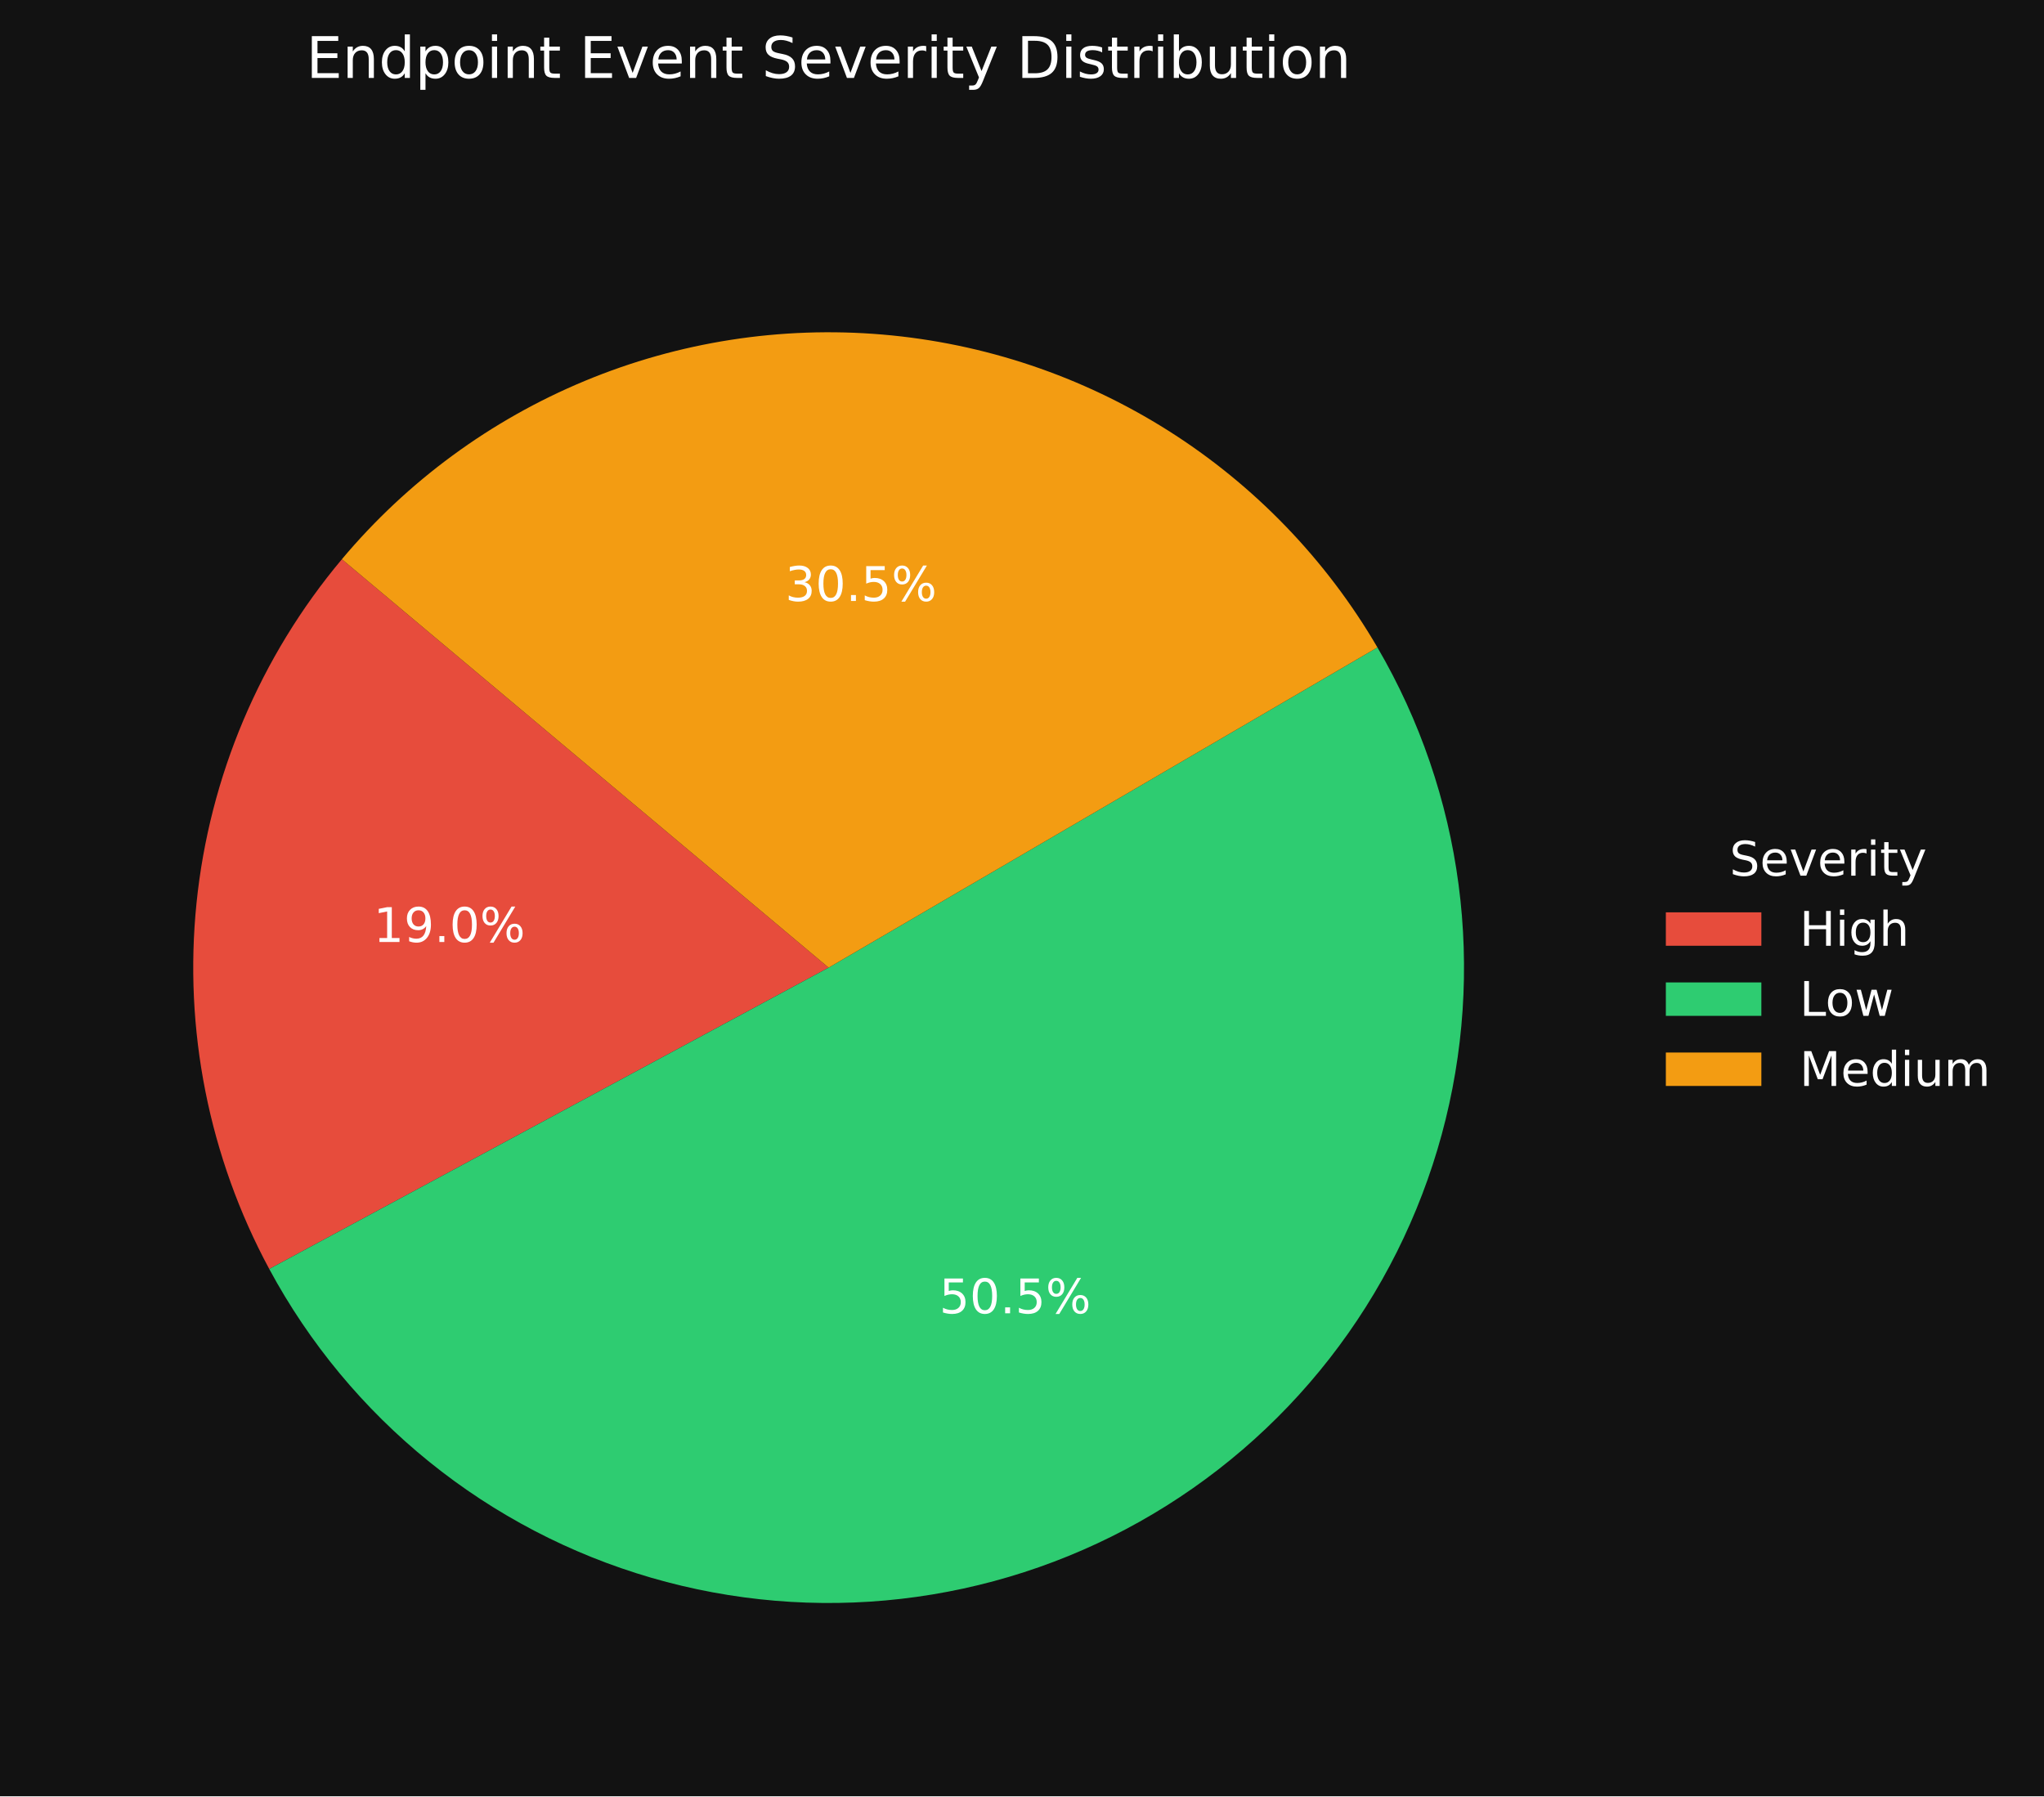
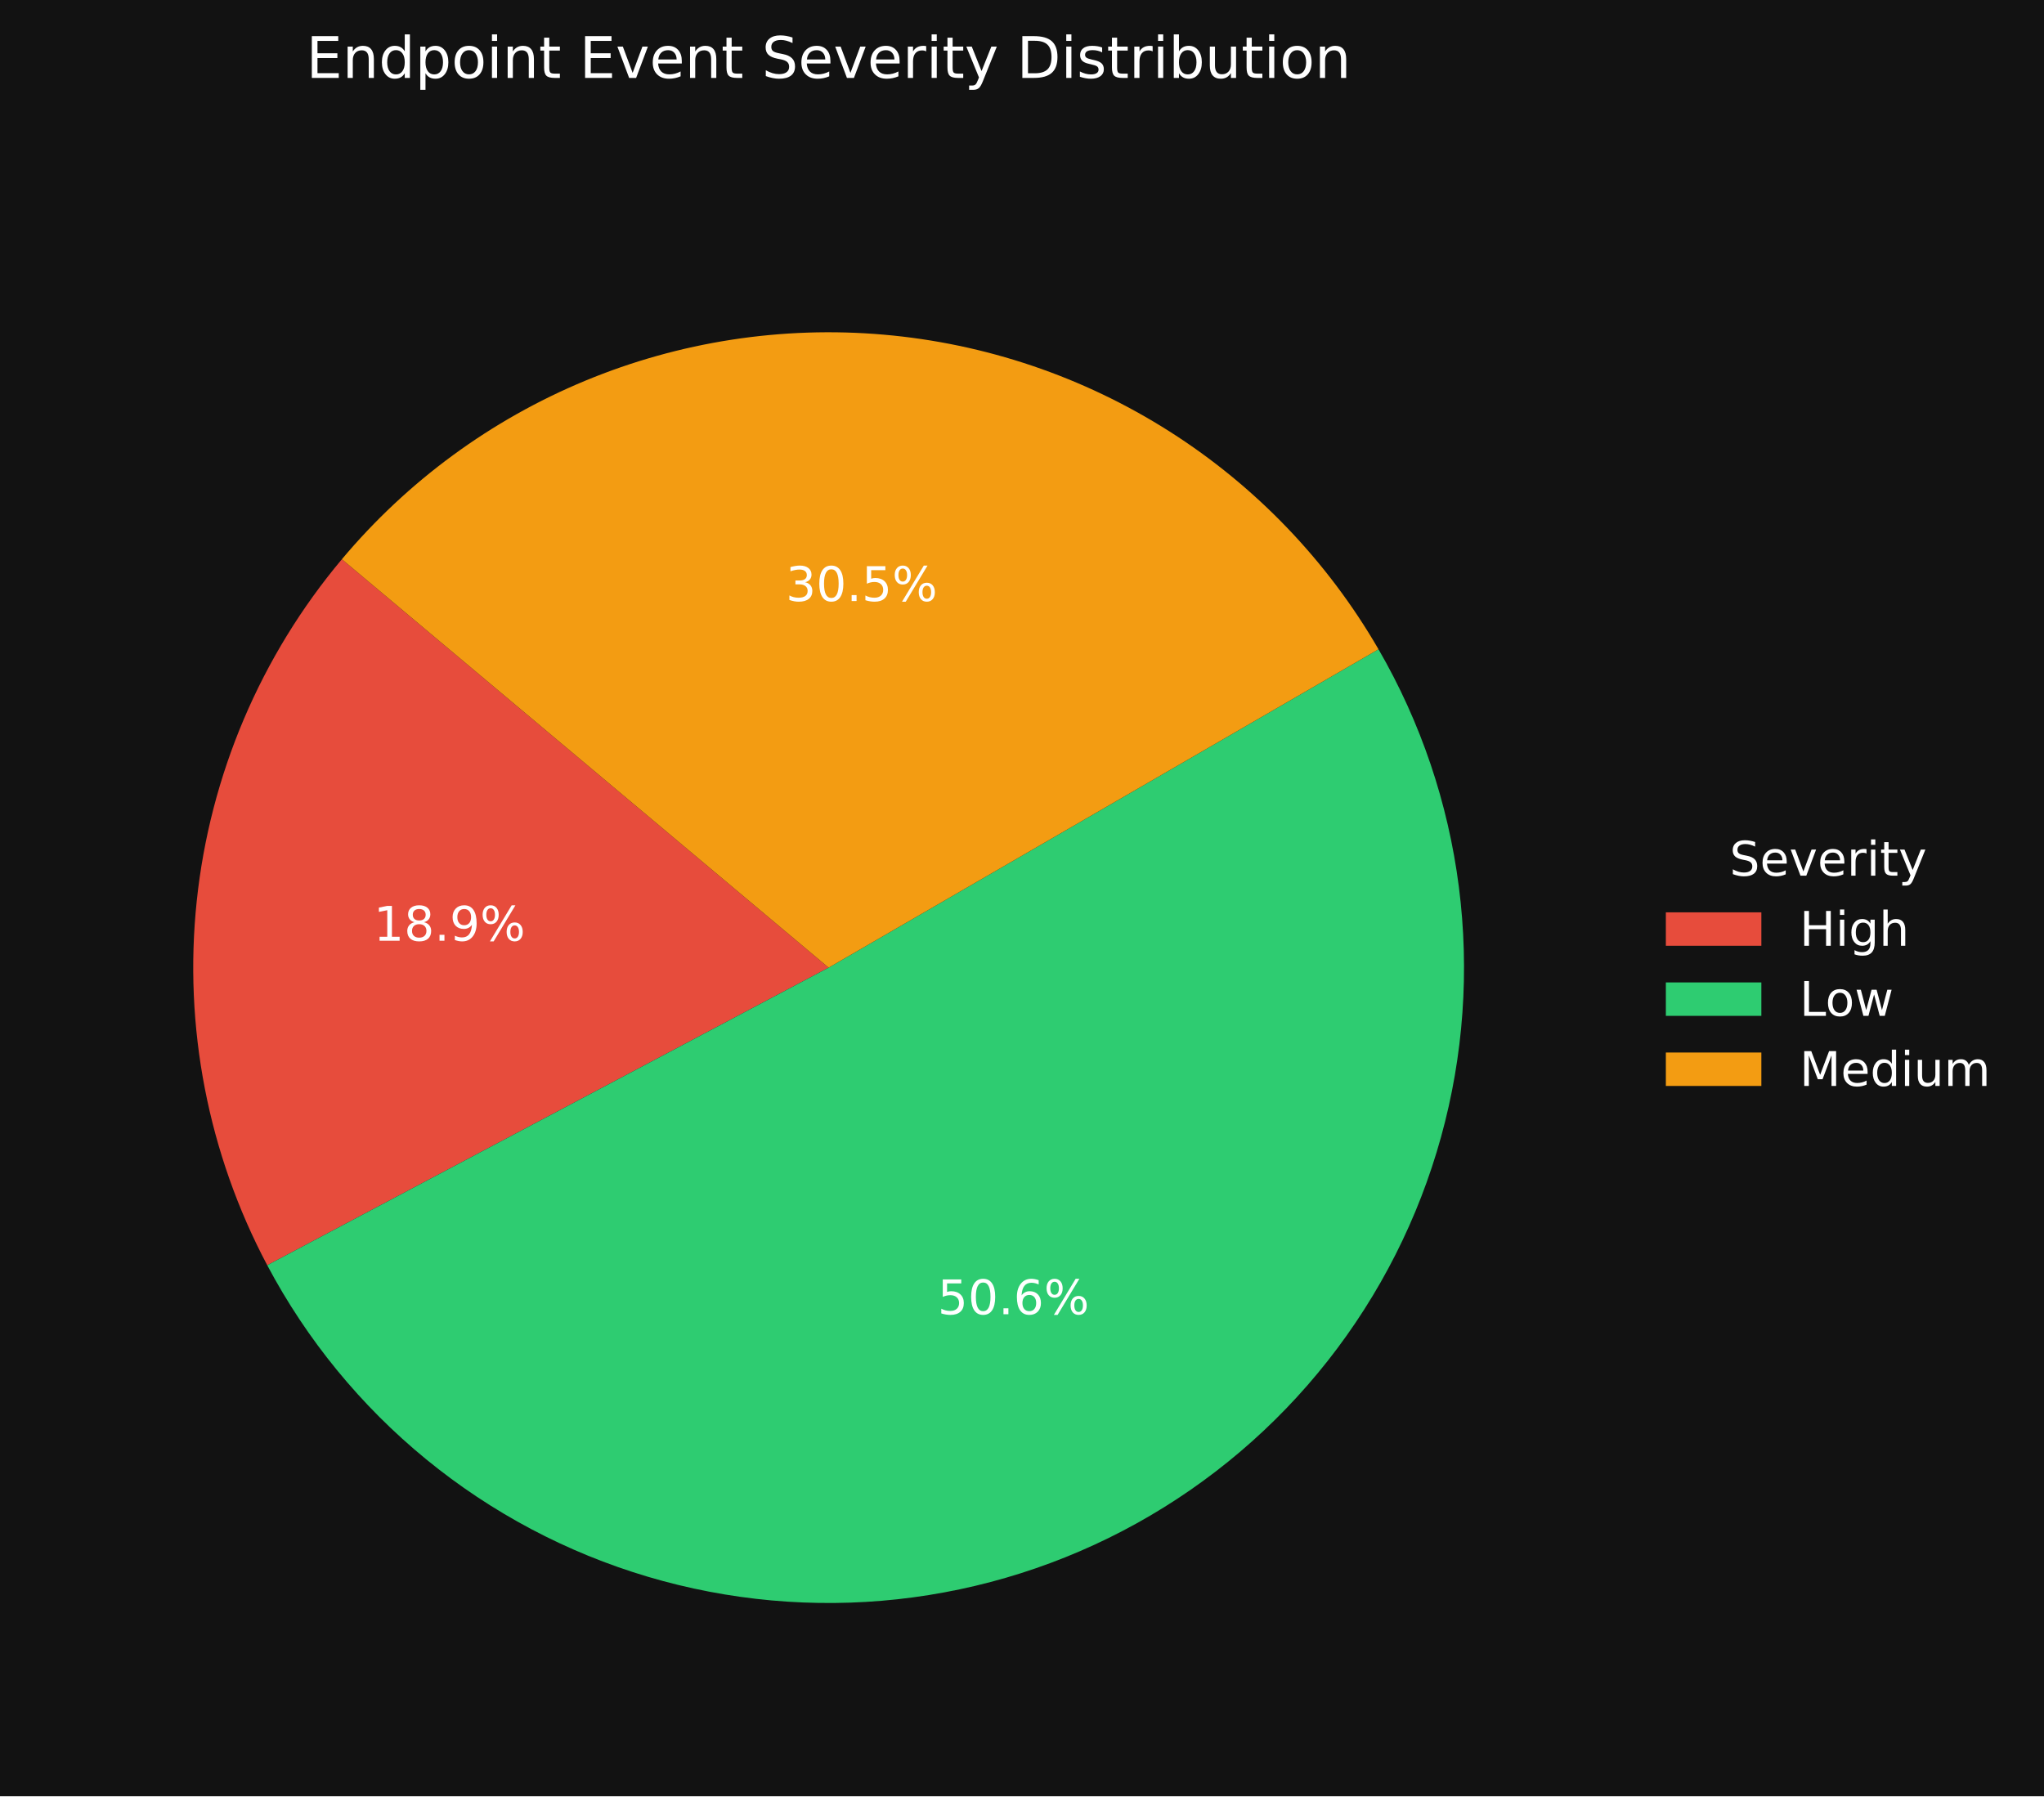
<svg xmlns="http://www.w3.org/2000/svg" xmlns:xlink="http://www.w3.org/1999/xlink" width="428.026pt" height="376.158pt" viewBox="0 0 428.026 376.158" version="1.1">
  <defs>
    <style type="text/css">*{stroke-linejoin: round; stroke-linecap: butt}</style>
  </defs>
  <g id="figure_1">
    <g id="patch_1">
      <path d="M 0 376.158  L 428.026 376.158  L 428.026 -0  L 0 -0  z " style="fill: #121212" />
    </g>
    <g id="axes_1">
      <g id="patch_2">
-         <path d="M 71.593 117.111  C 54.473 137.515 43.867 162.596 41.155 189.092  C 38.444 215.588 43.749 242.297 56.382 265.745  L 173.52 202.638  z " style="fill: #e74c3c" />
+         <path d="M 71.593 117.111  C 54.571 137.398 43.986 162.312 41.202 188.648  C 38.417 214.983 43.557 241.56 55.961 264.958  L 173.52 202.638  z " style="fill: #e74c3c" />
      </g>
      <g id="patch_3">
-         <path d="M 56.382 265.745  C 64.759 281.296 76.15 295.023 89.888 306.126  C 103.627 317.228 119.439 325.484 136.401 330.412  C 153.363 335.339 171.138 336.84 188.687 334.827  C 206.235 332.814 223.208 327.326 238.613 318.685  C 254.019 310.043 267.55 298.42 278.417 284.495  C 289.284 270.57 297.269 254.619 301.907 237.575  C 306.545 220.532 307.743 202.734 305.431 185.222  C 303.119 167.711 297.343 150.834 288.441 135.578  L 173.52 202.638  z " style="fill: #2ecc71" />
+         <path d="M 55.961 264.958  C 64.243 280.58 75.556 294.397 89.238 305.597  C 102.921 316.797 118.7 325.159 135.651 330.191  C 152.601 335.224 170.387 336.827 187.964 334.908  C 205.542 332.988 222.562 327.584 238.027 319.012  C 253.492 310.439 267.094 298.869 278.037 284.98  C 288.979 271.09 297.044 255.158 301.759 238.116  C 306.474 221.074 307.744 203.262 305.496 185.723  C 303.249 168.185 297.527 151.269 288.667 135.967  L 173.52 202.638  z " style="fill: #2ecc71" />
      </g>
      <g id="patch_4">
-         <path d="M 288.441 135.578  C 277.687 117.149 262.656 101.574 244.621 90.172  C 226.586 78.771 206.07 71.872 184.81 70.062  C 163.55 68.252 142.163 71.581 122.46 79.769  C 102.756 87.957 85.308 100.766 71.593 117.111  L 173.52 202.638  z " style="fill: #f39c12" />
+         <path d="M 288.667 135.967  C 277.956 117.469 262.944 101.821 244.906 90.353  C 226.868 78.885 206.329 71.931 185.034 70.081  C 163.739 68.232 142.309 71.54 122.563 79.726  C 102.818 87.912 85.333 100.737 71.593 117.111  L 173.52 202.638  z " style="fill: #f39c12" />
      </g>
      <g id="matplotlib.axis_1" />
      <g id="matplotlib.axis_2" />
      <g id="text_1">
-         <g style="fill: #ffffff" transform="translate(78.21763 197.2697) scale(0.1 -0.1)">
+         <g style="fill: #ffffff" transform="translate(78.24536 197.0031) scale(0.1 -0.1)">
          <defs>
            <path id="DejaVuSans-31" d="M 794 531  L 1825 531  L 1825 4091  L 703 3866  L 703 4441  L 1819 4666  L 2450 4666  L 2450 531  L 3481 531  L 3481 0  L 794 0  L 794 531  z " transform="scale(0.015625)" />
+             <path id="DejaVuSans-38" d="M 2034 2216  Q 1584 2216 1326 1975  Q 1069 1734 1069 1313  Q 1069 891 1326 650  Q 1584 409 2034 409  Q 2484 409 2743 651  Q 3003 894 3003 1313  Q 3003 1734 2745 1975  Q 2488 2216 2034 2216  z M 1403 2484  Q 997 2584 770 2862  Q 544 3141 544 3541  Q 544 4100 942 4425  Q 1341 4750 2034 4750  Q 2731 4750 3128 4425  Q 3525 4100 3525 3541  Q 3525 3141 3298 2862  Q 3072 2584 2669 2484  Q 3125 2378 3379 2068  Q 3634 1759 3634 1313  Q 3634 634 3220 271  Q 2806 -91 2034 -91  Q 1263 -91 848 271  Q 434 634 434 1313  Q 434 1759 690 2068  Q 947 2378 1403 2484  z M 1172 3481  Q 1172 3119 1398 2916  Q 1625 2713 2034 2713  Q 2441 2713 2670 2916  Q 2900 3119 2900 3481  Q 2900 3844 2670 4047  Q 2441 4250 2034 4250  Q 1625 4250 1398 4047  Q 1172 3844 1172 3481  z " transform="scale(0.015625)" />
+             <path id="DejaVuSans-2e" d="M 684 794  L 1344 794  L 1344 0  L 684 0  L 684 794  z " transform="scale(0.015625)" />
            <path id="DejaVuSans-39" d="M 703 97  L 703 672  Q 941 559 1184 500  Q 1428 441 1663 441  Q 2288 441 2617 861  Q 2947 1281 2994 2138  Q 2813 1869 2534 1725  Q 2256 1581 1919 1581  Q 1219 1581 811 2004  Q 403 2428 403 3163  Q 403 3881 828 4315  Q 1253 4750 1959 4750  Q 2769 4750 3195 4129  Q 3622 3509 3622 2328  Q 3622 1225 3098 567  Q 2575 -91 1691 -91  Q 1453 -91 1209 -44  Q 966 3 703 97  z M 1959 2075  Q 2384 2075 2632 2365  Q 2881 2656 2881 3163  Q 2881 3666 2632 3958  Q 2384 4250 1959 4250  Q 1534 4250 1286 3958  Q 1038 3666 1038 3163  Q 1038 2656 1286 2365  Q 1534 2075 1959 2075  z " transform="scale(0.015625)" />
-             <path id="DejaVuSans-2e" d="M 684 794  L 1344 794  L 1344 0  L 684 0  L 684 794  z " transform="scale(0.015625)" />
-             <path id="DejaVuSans-30" d="M 2034 4250  Q 1547 4250 1301 3770  Q 1056 3291 1056 2328  Q 1056 1369 1301 889  Q 1547 409 2034 409  Q 2525 409 2770 889  Q 3016 1369 3016 2328  Q 3016 3291 2770 3770  Q 2525 4250 2034 4250  z M 2034 4750  Q 2819 4750 3233 4129  Q 3647 3509 3647 2328  Q 3647 1150 3233 529  Q 2819 -91 2034 -91  Q 1250 -91 836 529  Q 422 1150 422 2328  Q 422 3509 836 4129  Q 1250 4750 2034 4750  z " transform="scale(0.015625)" />
            <path id="DejaVuSans-25" d="M 4653 2053  Q 4381 2053 4226 1822  Q 4072 1591 4072 1178  Q 4072 772 4226 539  Q 4381 306 4653 306  Q 4919 306 5073 539  Q 5228 772 5228 1178  Q 5228 1588 5073 1820  Q 4919 2053 4653 2053  z M 4653 2450  Q 5147 2450 5437 2106  Q 5728 1763 5728 1178  Q 5728 594 5436 251  Q 5144 -91 4653 -91  Q 4153 -91 3862 251  Q 3572 594 3572 1178  Q 3572 1766 3864 2108  Q 4156 2450 4653 2450  z M 1428 4353  Q 1159 4353 1004 4120  Q 850 3888 850 3481  Q 850 3069 1003 2837  Q 1156 2606 1428 2606  Q 1700 2606 1854 2837  Q 2009 3069 2009 3481  Q 2009 3884 1853 4118  Q 1697 4353 1428 4353  z M 4250 4750  L 4750 4750  L 1831 -91  L 1331 -91  L 4250 4750  z M 1428 4750  Q 1922 4750 2215 4408  Q 2509 4066 2509 3481  Q 2509 2891 2217 2550  Q 1925 2209 1428 2209  Q 931 2209 642 2551  Q 353 2894 353 3481  Q 353 4063 643 4406  Q 934 4750 1428 4750  z " transform="scale(0.015625)" />
          </defs>
          <use xlink:href="#DejaVuSans-31" />
-           <use xlink:href="#DejaVuSans-39" transform="translate(63.62305 0)" />
+           <use xlink:href="#DejaVuSans-38" transform="translate(63.62305 0)" />
          <use xlink:href="#DejaVuSans-2e" transform="translate(127.2461 0)" />
-           <use xlink:href="#DejaVuSans-30" transform="translate(159.0332 0)" />
+           <use xlink:href="#DejaVuSans-39" transform="translate(159.0332 0)" />
          <use xlink:href="#DejaVuSans-25" transform="translate(222.6562 0)" />
        </g>
      </g>
      <g id="text_2">
-         <g style="fill: #ffffff" transform="translate(196.6924 275.0253) scale(0.1 -0.1)">
+         <g style="fill: #ffffff" transform="translate(196.3405 275.2215) scale(0.1 -0.1)">
          <defs>
            <path id="DejaVuSans-35" d="M 691 4666  L 3169 4666  L 3169 4134  L 1269 4134  L 1269 2991  Q 1406 3038 1543 3061  Q 1681 3084 1819 3084  Q 2600 3084 3056 2656  Q 3513 2228 3513 1497  Q 3513 744 3044 326  Q 2575 -91 1722 -91  Q 1428 -91 1123 -41  Q 819 9 494 109  L 494 744  Q 775 591 1075 516  Q 1375 441 1709 441  Q 2250 441 2565 725  Q 2881 1009 2881 1497  Q 2881 1984 2565 2268  Q 2250 2553 1709 2553  Q 1456 2553 1204 2497  Q 953 2441 691 2322  L 691 4666  z " transform="scale(0.015625)" />
+             <path id="DejaVuSans-30" d="M 2034 4250  Q 1547 4250 1301 3770  Q 1056 3291 1056 2328  Q 1056 1369 1301 889  Q 1547 409 2034 409  Q 2525 409 2770 889  Q 3016 1369 3016 2328  Q 3016 3291 2770 3770  Q 2525 4250 2034 4250  z M 2034 4750  Q 2819 4750 3233 4129  Q 3647 3509 3647 2328  Q 3647 1150 3233 529  Q 2819 -91 2034 -91  Q 1250 -91 836 529  Q 422 1150 422 2328  Q 422 3509 836 4129  Q 1250 4750 2034 4750  z " transform="scale(0.015625)" />
+             <path id="DejaVuSans-36" d="M 2113 2584  Q 1688 2584 1439 2293  Q 1191 2003 1191 1497  Q 1191 994 1439 701  Q 1688 409 2113 409  Q 2538 409 2786 701  Q 3034 994 3034 1497  Q 3034 2003 2786 2293  Q 2538 2584 2113 2584  z M 3366 4563  L 3366 3988  Q 3128 4100 2886 4159  Q 2644 4219 2406 4219  Q 1781 4219 1451 3797  Q 1122 3375 1075 2522  Q 1259 2794 1537 2939  Q 1816 3084 2150 3084  Q 2853 3084 3261 2657  Q 3669 2231 3669 1497  Q 3669 778 3244 343  Q 2819 -91 2113 -91  Q 1303 -91 875 529  Q 447 1150 447 2328  Q 447 3434 972 4092  Q 1497 4750 2381 4750  Q 2619 4750 2861 4703  Q 3103 4656 3366 4563  z " transform="scale(0.015625)" />
          </defs>
          <use xlink:href="#DejaVuSans-35" />
          <use xlink:href="#DejaVuSans-30" transform="translate(63.62305 0)" />
          <use xlink:href="#DejaVuSans-2e" transform="translate(127.2461 0)" />
-           <use xlink:href="#DejaVuSans-35" transform="translate(159.0332 0)" />
+           <use xlink:href="#DejaVuSans-36" transform="translate(159.0332 0)" />
          <use xlink:href="#DejaVuSans-25" transform="translate(222.6562 0)" />
        </g>
      </g>
      <g id="text_3">
-         <g style="fill: #ffffff" transform="translate(164.4104 125.8518) scale(0.1 -0.1)">
+         <g style="fill: #ffffff" transform="translate(164.5448 125.8634) scale(0.1 -0.1)">
          <defs>
            <path id="DejaVuSans-33" d="M 2597 2516  Q 3050 2419 3304 2112  Q 3559 1806 3559 1356  Q 3559 666 3084 287  Q 2609 -91 1734 -91  Q 1441 -91 1130 -33  Q 819 25 488 141  L 488 750  Q 750 597 1062 519  Q 1375 441 1716 441  Q 2309 441 2620 675  Q 2931 909 2931 1356  Q 2931 1769 2642 2001  Q 2353 2234 1838 2234  L 1294 2234  L 1294 2753  L 1863 2753  Q 2328 2753 2575 2939  Q 2822 3125 2822 3475  Q 2822 3834 2567 4026  Q 2313 4219 1838 4219  Q 1578 4219 1281 4162  Q 984 4106 628 3988  L 628 4550  Q 988 4650 1302 4700  Q 1616 4750 1894 4750  Q 2613 4750 3031 4423  Q 3450 4097 3450 3541  Q 3450 3153 3228 2886  Q 3006 2619 2597 2516  z " transform="scale(0.015625)" />
          </defs>
          <use xlink:href="#DejaVuSans-33" />
          <use xlink:href="#DejaVuSans-30" transform="translate(63.62305 0)" />
          <use xlink:href="#DejaVuSans-2e" transform="translate(127.2461 0)" />
          <use xlink:href="#DejaVuSans-35" transform="translate(159.0332 0)" />
          <use xlink:href="#DejaVuSans-25" transform="translate(222.6562 0)" />
        </g>
      </g>
      <g id="text_4">
        <g style="fill: #ffffff" transform="translate(64.12219 16.31812) scale(0.12 -0.12)">
          <defs>
            <path id="DejaVuSans-45" d="M 628 4666  L 3578 4666  L 3578 4134  L 1259 4134  L 1259 2753  L 3481 2753  L 3481 2222  L 1259 2222  L 1259 531  L 3634 531  L 3634 0  L 628 0  L 628 4666  z " transform="scale(0.015625)" />
            <path id="DejaVuSans-6e" d="M 3513 2113  L 3513 0  L 2938 0  L 2938 2094  Q 2938 2591 2744 2837  Q 2550 3084 2163 3084  Q 1697 3084 1428 2787  Q 1159 2491 1159 1978  L 1159 0  L 581 0  L 581 3500  L 1159 3500  L 1159 2956  Q 1366 3272 1645 3428  Q 1925 3584 2291 3584  Q 2894 3584 3203 3211  Q 3513 2838 3513 2113  z " transform="scale(0.015625)" />
            <path id="DejaVuSans-64" d="M 2906 2969  L 2906 4863  L 3481 4863  L 3481 0  L 2906 0  L 2906 525  Q 2725 213 2448 61  Q 2172 -91 1784 -91  Q 1150 -91 751 415  Q 353 922 353 1747  Q 353 2572 751 3078  Q 1150 3584 1784 3584  Q 2172 3584 2448 3432  Q 2725 3281 2906 2969  z M 947 1747  Q 947 1113 1208 752  Q 1469 391 1925 391  Q 2381 391 2643 752  Q 2906 1113 2906 1747  Q 2906 2381 2643 2742  Q 2381 3103 1925 3103  Q 1469 3103 1208 2742  Q 947 2381 947 1747  z " transform="scale(0.015625)" />
            <path id="DejaVuSans-70" d="M 1159 525  L 1159 -1331  L 581 -1331  L 581 3500  L 1159 3500  L 1159 2969  Q 1341 3281 1617 3432  Q 1894 3584 2278 3584  Q 2916 3584 3314 3078  Q 3713 2572 3713 1747  Q 3713 922 3314 415  Q 2916 -91 2278 -91  Q 1894 -91 1617 61  Q 1341 213 1159 525  z M 3116 1747  Q 3116 2381 2855 2742  Q 2594 3103 2138 3103  Q 1681 3103 1420 2742  Q 1159 2381 1159 1747  Q 1159 1113 1420 752  Q 1681 391 2138 391  Q 2594 391 2855 752  Q 3116 1113 3116 1747  z " transform="scale(0.015625)" />
            <path id="DejaVuSans-6f" d="M 1959 3097  Q 1497 3097 1228 2736  Q 959 2375 959 1747  Q 959 1119 1226 758  Q 1494 397 1959 397  Q 2419 397 2687 759  Q 2956 1122 2956 1747  Q 2956 2369 2687 2733  Q 2419 3097 1959 3097  z M 1959 3584  Q 2709 3584 3137 3096  Q 3566 2609 3566 1747  Q 3566 888 3137 398  Q 2709 -91 1959 -91  Q 1206 -91 779 398  Q 353 888 353 1747  Q 353 2609 779 3096  Q 1206 3584 1959 3584  z " transform="scale(0.015625)" />
            <path id="DejaVuSans-69" d="M 603 3500  L 1178 3500  L 1178 0  L 603 0  L 603 3500  z M 603 4863  L 1178 4863  L 1178 4134  L 603 4134  L 603 4863  z " transform="scale(0.015625)" />
            <path id="DejaVuSans-74" d="M 1172 4494  L 1172 3500  L 2356 3500  L 2356 3053  L 1172 3053  L 1172 1153  Q 1172 725 1289 603  Q 1406 481 1766 481  L 2356 481  L 2356 0  L 1766 0  Q 1100 0 847 248  Q 594 497 594 1153  L 594 3053  L 172 3053  L 172 3500  L 594 3500  L 594 4494  L 1172 4494  z " transform="scale(0.015625)" />
            <path id="DejaVuSans-20" transform="scale(0.015625)" />
            <path id="DejaVuSans-76" d="M 191 3500  L 800 3500  L 1894 563  L 2988 3500  L 3597 3500  L 2284 0  L 1503 0  L 191 3500  z " transform="scale(0.015625)" />
            <path id="DejaVuSans-65" d="M 3597 1894  L 3597 1613  L 953 1613  Q 991 1019 1311 708  Q 1631 397 2203 397  Q 2534 397 2845 478  Q 3156 559 3463 722  L 3463 178  Q 3153 47 2828 -22  Q 2503 -91 2169 -91  Q 1331 -91 842 396  Q 353 884 353 1716  Q 353 2575 817 3079  Q 1281 3584 2069 3584  Q 2775 3584 3186 3129  Q 3597 2675 3597 1894  z M 3022 2063  Q 3016 2534 2758 2815  Q 2500 3097 2075 3097  Q 1594 3097 1305 2825  Q 1016 2553 972 2059  L 3022 2063  z " transform="scale(0.015625)" />
            <path id="DejaVuSans-53" d="M 3425 4513  L 3425 3897  Q 3066 4069 2747 4153  Q 2428 4238 2131 4238  Q 1616 4238 1336 4038  Q 1056 3838 1056 3469  Q 1056 3159 1242 3001  Q 1428 2844 1947 2747  L 2328 2669  Q 3034 2534 3370 2195  Q 3706 1856 3706 1288  Q 3706 609 3251 259  Q 2797 -91 1919 -91  Q 1588 -91 1214 -16  Q 841 59 441 206  L 441 856  Q 825 641 1194 531  Q 1563 422 1919 422  Q 2459 422 2753 634  Q 3047 847 3047 1241  Q 3047 1584 2836 1778  Q 2625 1972 2144 2069  L 1759 2144  Q 1053 2284 737 2584  Q 422 2884 422 3419  Q 422 4038 858 4394  Q 1294 4750 2059 4750  Q 2388 4750 2728 4690  Q 3069 4631 3425 4513  z " transform="scale(0.015625)" />
            <path id="DejaVuSans-72" d="M 2631 2963  Q 2534 3019 2420 3045  Q 2306 3072 2169 3072  Q 1681 3072 1420 2755  Q 1159 2438 1159 1844  L 1159 0  L 581 0  L 581 3500  L 1159 3500  L 1159 2956  Q 1341 3275 1631 3429  Q 1922 3584 2338 3584  Q 2397 3584 2469 3576  Q 2541 3569 2628 3553  L 2631 2963  z " transform="scale(0.015625)" />
            <path id="DejaVuSans-79" d="M 2059 -325  Q 1816 -950 1584 -1140  Q 1353 -1331 966 -1331  L 506 -1331  L 506 -850  L 844 -850  Q 1081 -850 1212 -737  Q 1344 -625 1503 -206  L 1606 56  L 191 3500  L 800 3500  L 1894 763  L 2988 3500  L 3597 3500  L 2059 -325  z " transform="scale(0.015625)" />
            <path id="DejaVuSans-44" d="M 1259 4147  L 1259 519  L 2022 519  Q 2988 519 3436 956  Q 3884 1394 3884 2338  Q 3884 3275 3436 3711  Q 2988 4147 2022 4147  L 1259 4147  z M 628 4666  L 1925 4666  Q 3281 4666 3915 4102  Q 4550 3538 4550 2338  Q 4550 1131 3912 565  Q 3275 0 1925 0  L 628 0  L 628 4666  z " transform="scale(0.015625)" />
            <path id="DejaVuSans-73" d="M 2834 3397  L 2834 2853  Q 2591 2978 2328 3040  Q 2066 3103 1784 3103  Q 1356 3103 1142 2972  Q 928 2841 928 2578  Q 928 2378 1081 2264  Q 1234 2150 1697 2047  L 1894 2003  Q 2506 1872 2764 1633  Q 3022 1394 3022 966  Q 3022 478 2636 193  Q 2250 -91 1575 -91  Q 1294 -91 989 -36  Q 684 19 347 128  L 347 722  Q 666 556 975 473  Q 1284 391 1588 391  Q 1994 391 2212 530  Q 2431 669 2431 922  Q 2431 1156 2273 1281  Q 2116 1406 1581 1522  L 1381 1569  Q 847 1681 609 1914  Q 372 2147 372 2553  Q 372 3047 722 3315  Q 1072 3584 1716 3584  Q 2034 3584 2315 3537  Q 2597 3491 2834 3397  z " transform="scale(0.015625)" />
            <path id="DejaVuSans-62" d="M 3116 1747  Q 3116 2381 2855 2742  Q 2594 3103 2138 3103  Q 1681 3103 1420 2742  Q 1159 2381 1159 1747  Q 1159 1113 1420 752  Q 1681 391 2138 391  Q 2594 391 2855 752  Q 3116 1113 3116 1747  z M 1159 2969  Q 1341 3281 1617 3432  Q 1894 3584 2278 3584  Q 2916 3584 3314 3078  Q 3713 2572 3713 1747  Q 3713 922 3314 415  Q 2916 -91 2278 -91  Q 1894 -91 1617 61  Q 1341 213 1159 525  L 1159 0  L 581 0  L 581 4863  L 1159 4863  L 1159 2969  z " transform="scale(0.015625)" />
            <path id="DejaVuSans-75" d="M 544 1381  L 544 3500  L 1119 3500  L 1119 1403  Q 1119 906 1312 657  Q 1506 409 1894 409  Q 2359 409 2629 706  Q 2900 1003 2900 1516  L 2900 3500  L 3475 3500  L 3475 0  L 2900 0  L 2900 538  Q 2691 219 2414 64  Q 2138 -91 1772 -91  Q 1169 -91 856 284  Q 544 659 544 1381  z M 1991 3584  L 1991 3584  z " transform="scale(0.015625)" />
          </defs>
          <use xlink:href="#DejaVuSans-45" />
          <use xlink:href="#DejaVuSans-6e" transform="translate(63.18359 0)" />
          <use xlink:href="#DejaVuSans-64" transform="translate(126.5625 0)" />
          <use xlink:href="#DejaVuSans-70" transform="translate(190.0391 0)" />
          <use xlink:href="#DejaVuSans-6f" transform="translate(253.5156 0)" />
          <use xlink:href="#DejaVuSans-69" transform="translate(314.6973 0)" />
          <use xlink:href="#DejaVuSans-6e" transform="translate(342.4805 0)" />
          <use xlink:href="#DejaVuSans-74" transform="translate(405.8594 0)" />
          <use xlink:href="#DejaVuSans-20" transform="translate(445.0684 0)" />
          <use xlink:href="#DejaVuSans-45" transform="translate(476.8555 0)" />
          <use xlink:href="#DejaVuSans-76" transform="translate(540.0391 0)" />
          <use xlink:href="#DejaVuSans-65" transform="translate(599.2188 0)" />
          <use xlink:href="#DejaVuSans-6e" transform="translate(660.7422 0)" />
          <use xlink:href="#DejaVuSans-74" transform="translate(724.1211 0)" />
          <use xlink:href="#DejaVuSans-20" transform="translate(763.3301 0)" />
          <use xlink:href="#DejaVuSans-53" transform="translate(795.1172 0)" />
          <use xlink:href="#DejaVuSans-65" transform="translate(858.5938 0)" />
          <use xlink:href="#DejaVuSans-76" transform="translate(920.1172 0)" />
          <use xlink:href="#DejaVuSans-65" transform="translate(979.2969 0)" />
          <use xlink:href="#DejaVuSans-72" transform="translate(1040.82 0)" />
          <use xlink:href="#DejaVuSans-69" transform="translate(1081.934 0)" />
          <use xlink:href="#DejaVuSans-74" transform="translate(1109.717 0)" />
          <use xlink:href="#DejaVuSans-79" transform="translate(1148.926 0)" />
          <use xlink:href="#DejaVuSans-20" transform="translate(1208.105 0)" />
          <use xlink:href="#DejaVuSans-44" transform="translate(1239.893 0)" />
          <use xlink:href="#DejaVuSans-69" transform="translate(1316.895 0)" />
          <use xlink:href="#DejaVuSans-73" transform="translate(1344.678 0)" />
          <use xlink:href="#DejaVuSans-74" transform="translate(1396.777 0)" />
          <use xlink:href="#DejaVuSans-72" transform="translate(1435.986 0)" />
          <use xlink:href="#DejaVuSans-69" transform="translate(1477.1 0)" />
          <use xlink:href="#DejaVuSans-62" transform="translate(1504.883 0)" />
          <use xlink:href="#DejaVuSans-75" transform="translate(1568.359 0)" />
          <use xlink:href="#DejaVuSans-74" transform="translate(1631.738 0)" />
          <use xlink:href="#DejaVuSans-69" transform="translate(1670.947 0)" />
          <use xlink:href="#DejaVuSans-6f" transform="translate(1698.73 0)" />
          <use xlink:href="#DejaVuSans-6e" transform="translate(1759.912 0)" />
        </g>
      </g>
      <g id="legend_1">
        <g id="text_5">
          <g style="fill: #ffffff" transform="translate(362.1822 183.3803) scale(0.1 -0.1)">
            <use xlink:href="#DejaVuSans-53" />
            <use xlink:href="#DejaVuSans-65" transform="translate(63.47656 0)" />
            <use xlink:href="#DejaVuSans-76" transform="translate(125 0)" />
            <use xlink:href="#DejaVuSans-65" transform="translate(184.1797 0)" />
            <use xlink:href="#DejaVuSans-72" transform="translate(245.7031 0)" />
            <use xlink:href="#DejaVuSans-69" transform="translate(286.8164 0)" />
            <use xlink:href="#DejaVuSans-74" transform="translate(314.5996 0)" />
            <use xlink:href="#DejaVuSans-79" transform="translate(353.8086 0)" />
          </g>
        </g>
        <g id="patch_5">
          <path d="M 348.84 198.058  L 368.84 198.058  L 368.84 191.058  L 348.84 191.058  z " style="fill: #e74c3c" />
        </g>
        <g id="text_6">
          <g style="fill: #ffffff" transform="translate(376.84 198.0584) scale(0.1 -0.1)">
            <defs>
              <path id="DejaVuSans-48" d="M 628 4666  L 1259 4666  L 1259 2753  L 3553 2753  L 3553 4666  L 4184 4666  L 4184 0  L 3553 0  L 3553 2222  L 1259 2222  L 1259 0  L 628 0  L 628 4666  z " transform="scale(0.015625)" />
              <path id="DejaVuSans-67" d="M 2906 1791  Q 2906 2416 2648 2759  Q 2391 3103 1925 3103  Q 1463 3103 1205 2759  Q 947 2416 947 1791  Q 947 1169 1205 825  Q 1463 481 1925 481  Q 2391 481 2648 825  Q 2906 1169 2906 1791  z M 3481 434  Q 3481 -459 3084 -895  Q 2688 -1331 1869 -1331  Q 1566 -1331 1297 -1286  Q 1028 -1241 775 -1147  L 775 -588  Q 1028 -725 1275 -790  Q 1522 -856 1778 -856  Q 2344 -856 2625 -561  Q 2906 -266 2906 331  L 2906 616  Q 2728 306 2450 153  Q 2172 0 1784 0  Q 1141 0 747 490  Q 353 981 353 1791  Q 353 2603 747 3093  Q 1141 3584 1784 3584  Q 2172 3584 2450 3431  Q 2728 3278 2906 2969  L 2906 3500  L 3481 3500  L 3481 434  z " transform="scale(0.015625)" />
              <path id="DejaVuSans-68" d="M 3513 2113  L 3513 0  L 2938 0  L 2938 2094  Q 2938 2591 2744 2837  Q 2550 3084 2163 3084  Q 1697 3084 1428 2787  Q 1159 2491 1159 1978  L 1159 0  L 581 0  L 581 4863  L 1159 4863  L 1159 2956  Q 1366 3272 1645 3428  Q 1925 3584 2291 3584  Q 2894 3584 3203 3211  Q 3513 2838 3513 2113  z " transform="scale(0.015625)" />
            </defs>
            <use xlink:href="#DejaVuSans-48" />
            <use xlink:href="#DejaVuSans-69" transform="translate(75.19531 0)" />
            <use xlink:href="#DejaVuSans-67" transform="translate(102.9785 0)" />
            <use xlink:href="#DejaVuSans-68" transform="translate(166.4551 0)" />
          </g>
        </g>
        <g id="patch_6">
          <path d="M 348.84 212.737  L 368.84 212.737  L 368.84 205.737  L 348.84 205.737  z " style="fill: #2ecc71" />
        </g>
        <g id="text_7">
          <g style="fill: #ffffff" transform="translate(376.84 212.7366) scale(0.1 -0.1)">
            <defs>
              <path id="DejaVuSans-4c" d="M 628 4666  L 1259 4666  L 1259 531  L 3531 531  L 3531 0  L 628 0  L 628 4666  z " transform="scale(0.015625)" />
              <path id="DejaVuSans-77" d="M 269 3500  L 844 3500  L 1563 769  L 2278 3500  L 2956 3500  L 3675 769  L 4391 3500  L 4966 3500  L 4050 0  L 3372 0  L 2619 2869  L 1863 0  L 1184 0  L 269 3500  z " transform="scale(0.015625)" />
            </defs>
            <use xlink:href="#DejaVuSans-4c" />
            <use xlink:href="#DejaVuSans-6f" transform="translate(53.96289 0)" />
            <use xlink:href="#DejaVuSans-77" transform="translate(115.1445 0)" />
          </g>
        </g>
        <g id="patch_7">
          <path d="M 348.84 227.415  L 368.84 227.415  L 368.84 220.415  L 348.84 220.415  z " style="fill: #f39c12" />
        </g>
        <g id="text_8">
          <g style="fill: #ffffff" transform="translate(376.84 227.4147) scale(0.1 -0.1)">
            <defs>
              <path id="DejaVuSans-4d" d="M 628 4666  L 1569 4666  L 2759 1491  L 3956 4666  L 4897 4666  L 4897 0  L 4281 0  L 4281 4097  L 3078 897  L 2444 897  L 1241 4097  L 1241 0  L 628 0  L 628 4666  z " transform="scale(0.015625)" />
              <path id="DejaVuSans-6d" d="M 3328 2828  Q 3544 3216 3844 3400  Q 4144 3584 4550 3584  Q 5097 3584 5394 3201  Q 5691 2819 5691 2113  L 5691 0  L 5113 0  L 5113 2094  Q 5113 2597 4934 2840  Q 4756 3084 4391 3084  Q 3944 3084 3684 2787  Q 3425 2491 3425 1978  L 3425 0  L 2847 0  L 2847 2094  Q 2847 2600 2669 2842  Q 2491 3084 2119 3084  Q 1678 3084 1418 2786  Q 1159 2488 1159 1978  L 1159 0  L 581 0  L 581 3500  L 1159 3500  L 1159 2956  Q 1356 3278 1631 3431  Q 1906 3584 2284 3584  Q 2666 3584 2933 3390  Q 3200 3197 3328 2828  z " transform="scale(0.015625)" />
            </defs>
            <use xlink:href="#DejaVuSans-4d" />
            <use xlink:href="#DejaVuSans-65" transform="translate(86.2793 0)" />
            <use xlink:href="#DejaVuSans-64" transform="translate(147.8027 0)" />
            <use xlink:href="#DejaVuSans-69" transform="translate(211.2793 0)" />
            <use xlink:href="#DejaVuSans-75" transform="translate(239.0625 0)" />
            <use xlink:href="#DejaVuSans-6d" transform="translate(302.4414 0)" />
          </g>
        </g>
      </g>
    </g>
  </g>
</svg>
